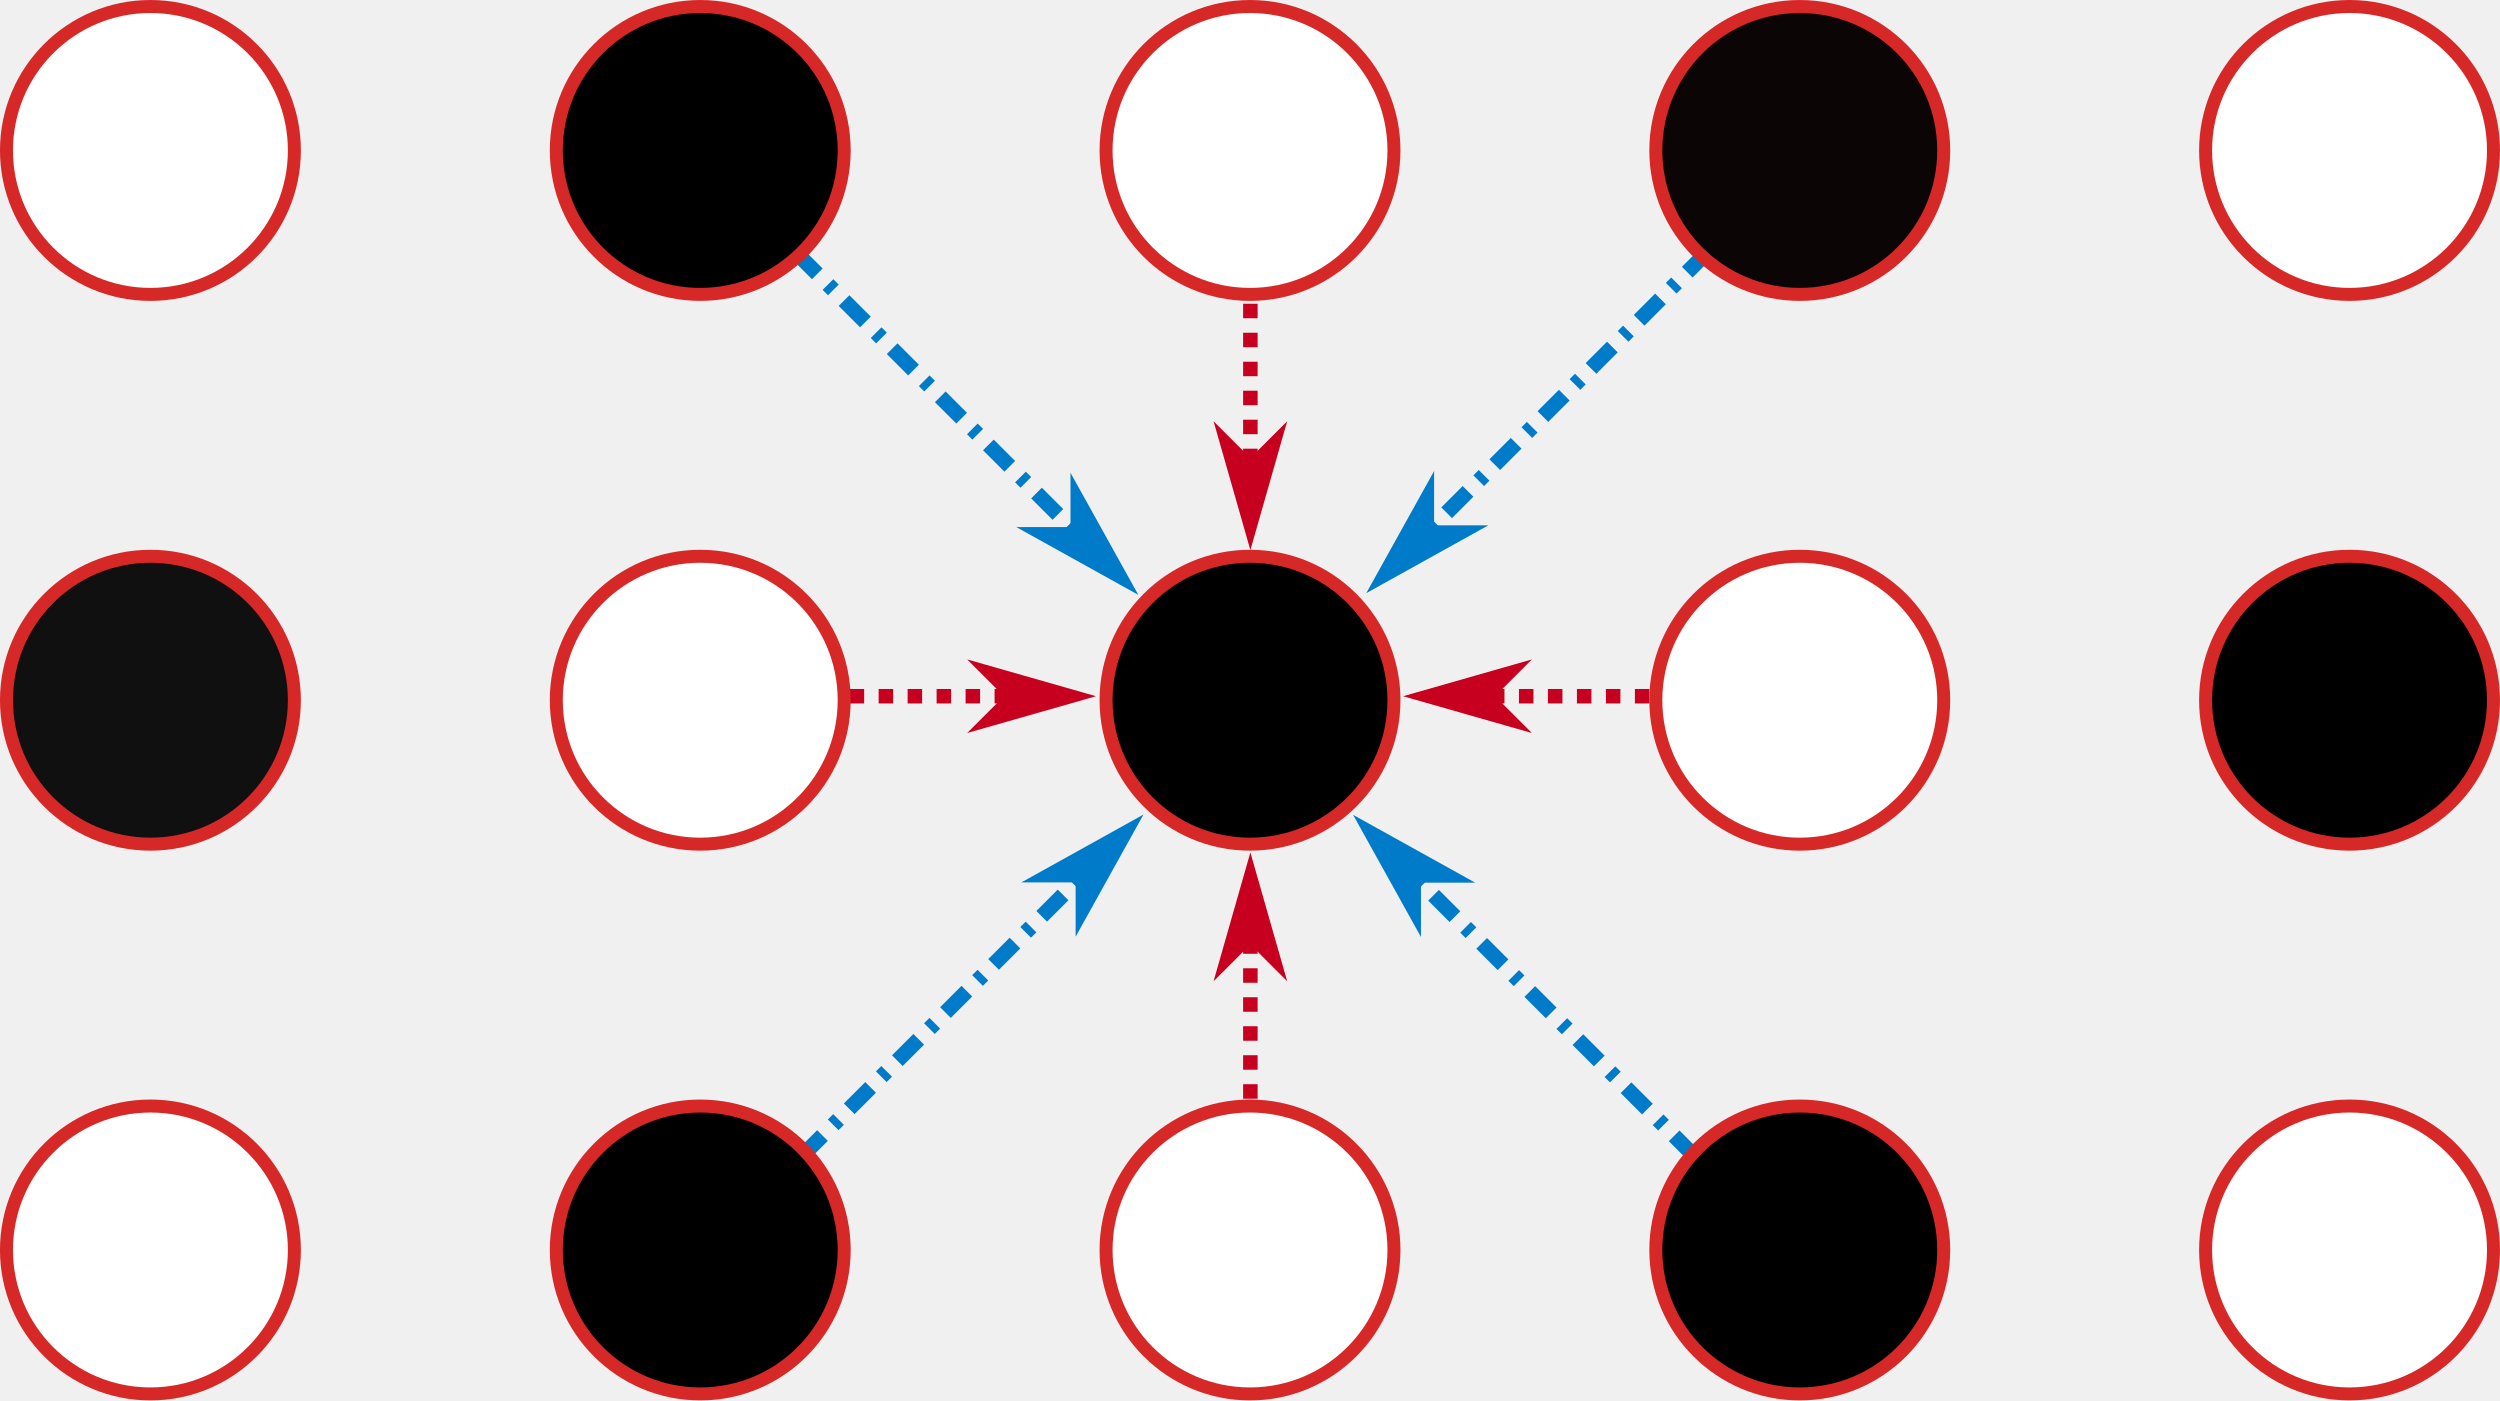
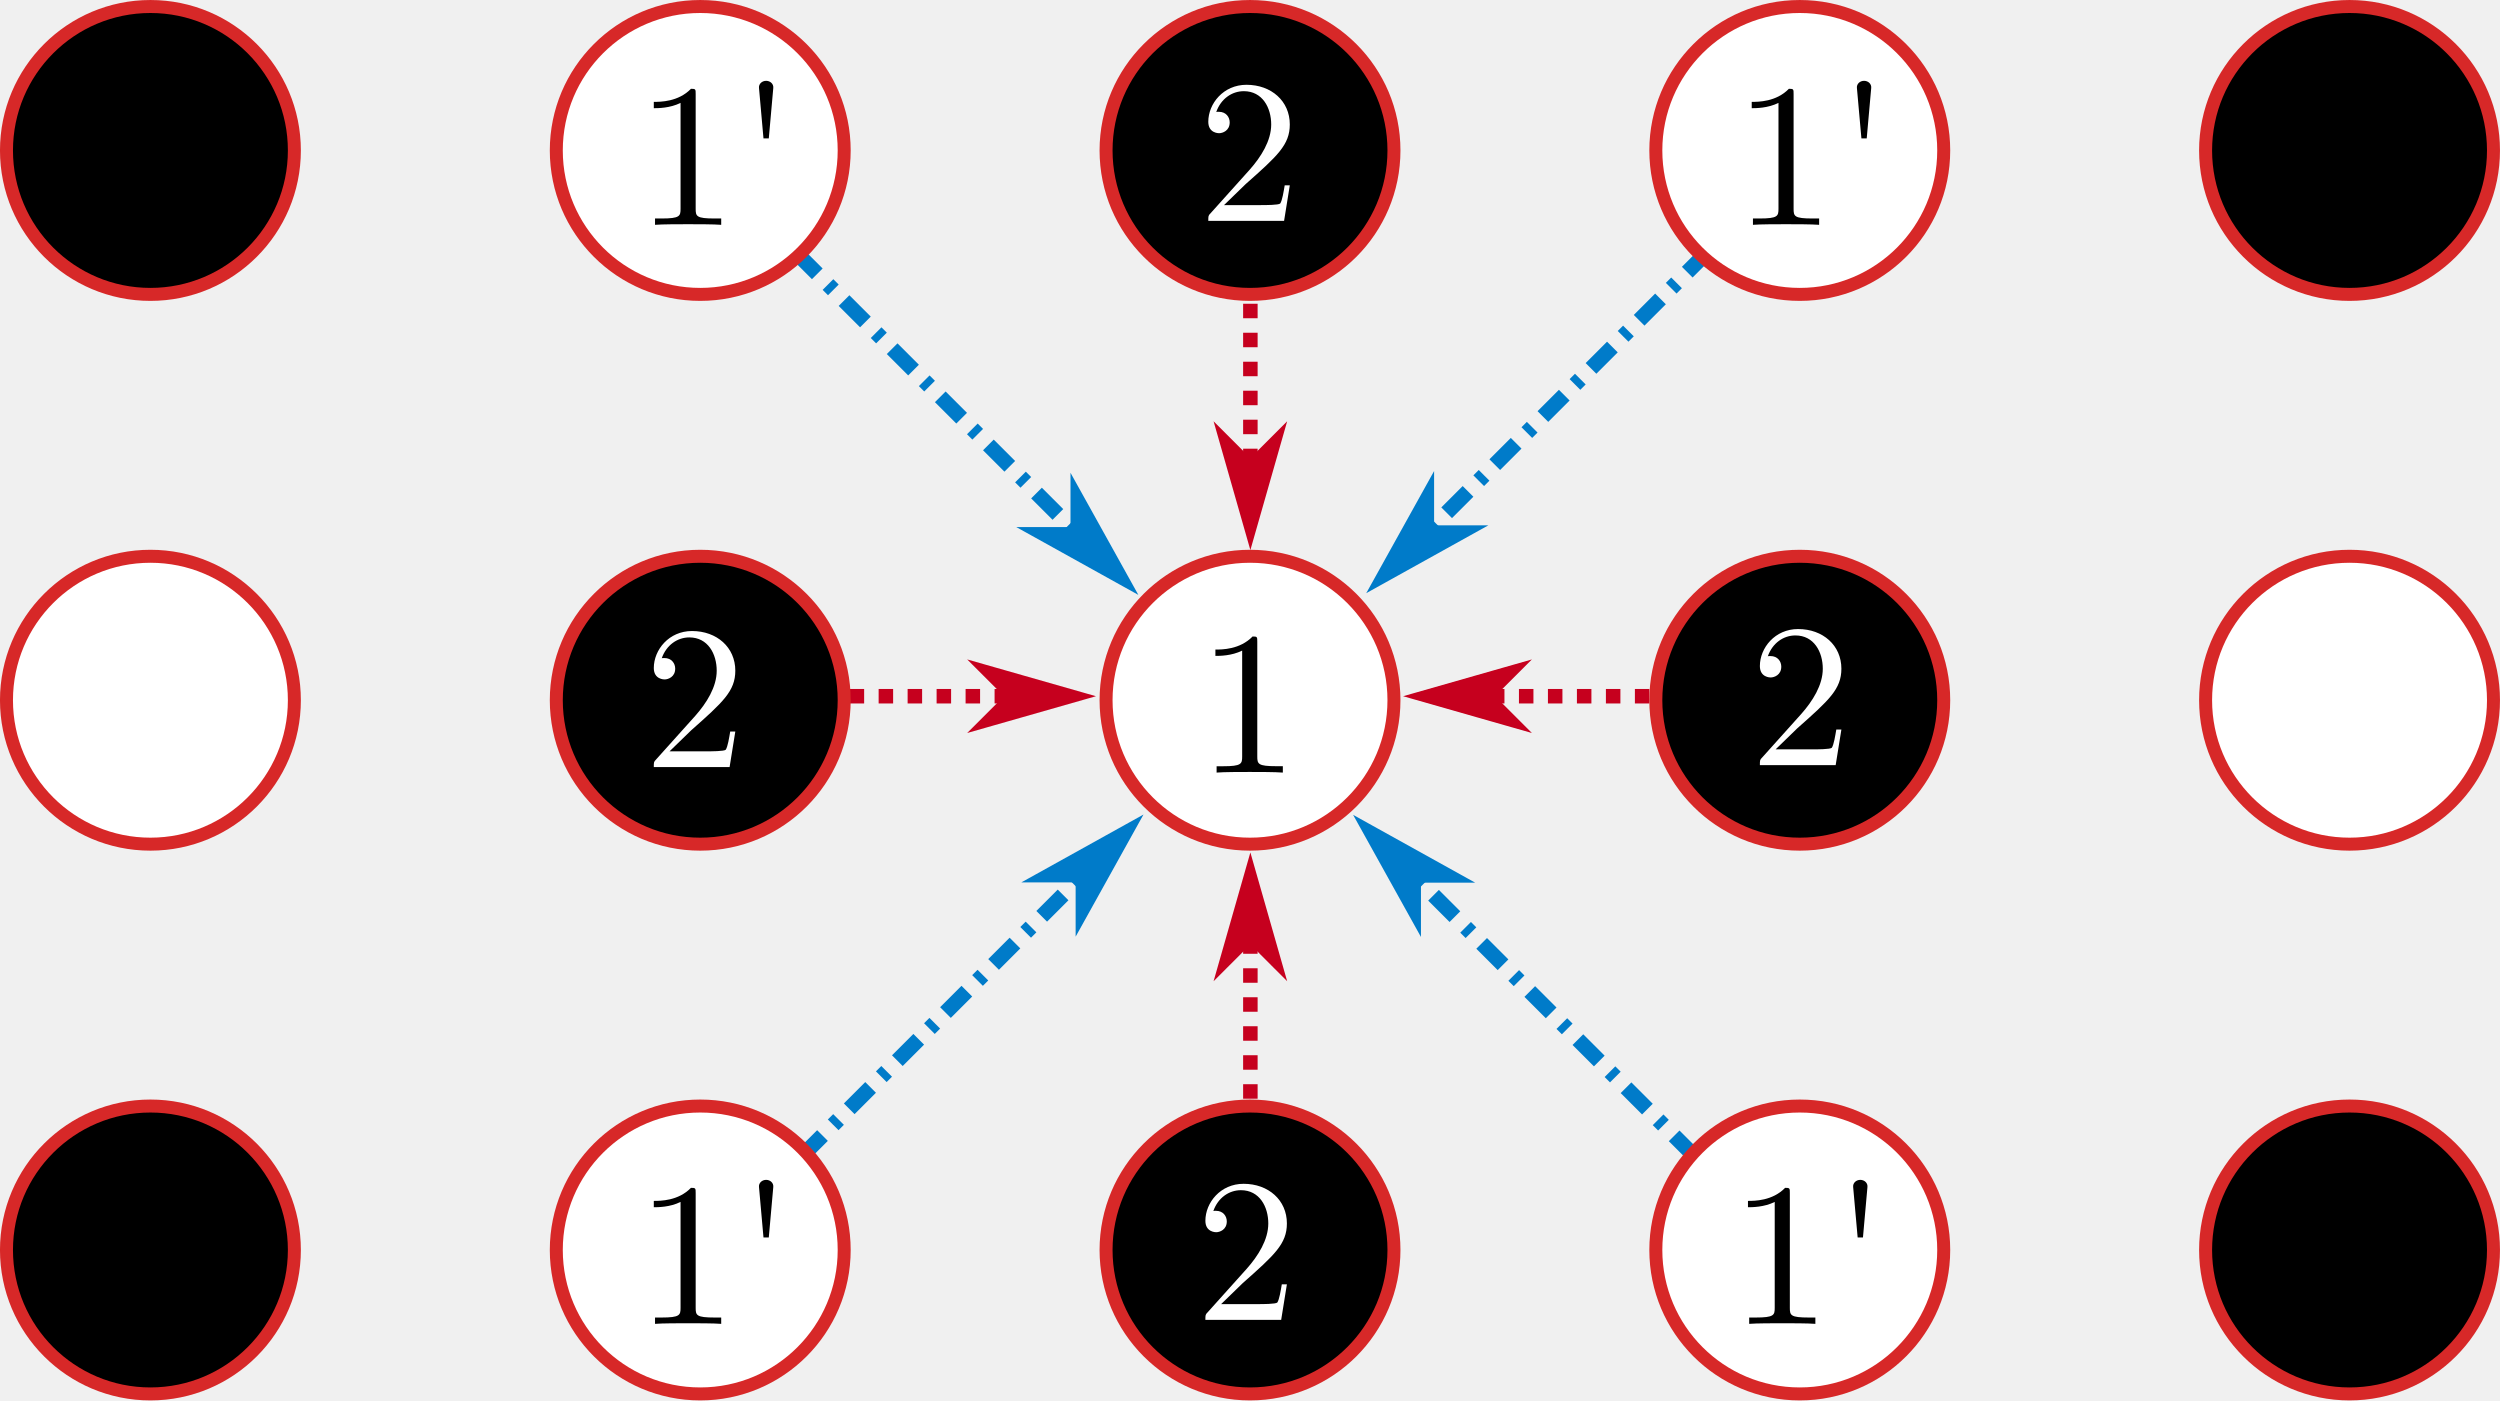
<svg xmlns="http://www.w3.org/2000/svg" id="svg8" version="1.1" viewBox="0 0 48.125 26.958" height="101.89" width="181.89">
  <defs id="defs2">
    <marker style="overflow:visible" id="marker7851" refX="0" refY="0" orient="auto">
      <path transform="matrix(-0.4,0,0,-0.4,-4,0)" style="fill:#c6001e;fill-opacity:1;fill-rule:evenodd;stroke:#c6001e;stroke-width:1pt;stroke-opacity:1" d="M 0,0 5,-5 -12.5,0 5,5 Z" id="path7849" />
    </marker>
    <marker style="overflow:visible" id="marker7703" refX="0" refY="0" orient="auto">
      <path transform="matrix(-0.4,0,0,-0.4,-4,0)" style="fill:#000000;fill-opacity:1;fill-rule:evenodd;stroke:#000000;stroke-width:1pt;stroke-opacity:1" d="M 0,0 5,-5 -12.5,0 5,5 Z" id="path7701" />
    </marker>
    <marker orient="auto" refY="0" refX="0" id="marker5437" style="overflow:visible">
      <path id="path5435" d="M 0,0 5,-5 -12.5,0 5,5 Z" style="fill:#007bc9;fill-opacity:1;fill-rule:evenodd;stroke:#007bc9;stroke-width:1pt;stroke-opacity:1" transform="matrix(-0.4,0,0,-0.4,-4,0)" />
    </marker>
    <marker orient="auto" refY="0" refX="0" id="Arrow1Send" style="overflow:visible">
      <path id="path4973" d="M 0,0 5,-5 -12.5,0 5,5 Z" style="fill:#000000;fill-opacity:1;fill-rule:evenodd;stroke:#000000;stroke-width:1pt;stroke-opacity:1" transform="matrix(-0.2,0,0,-0.2,-1.2,0)" />
    </marker>
    <marker orient="auto" refY="0" refX="0" id="marker5221" style="overflow:visible">
      <path id="path4967" d="M 0,0 5,-5 -12.5,0 5,5 Z" style="fill:#000000;fill-opacity:1;fill-rule:evenodd;stroke:#000000;stroke-width:1pt;stroke-opacity:1" transform="matrix(-0.4,0,0,-0.4,-4,0)" />
    </marker>
    <marker orient="auto" refY="0" refX="0" id="marker4566" style="overflow:visible">
      <path id="path4564" d="M 0,0 5,-5 -12.5,0 5,5 Z" style="fill:#ffa3a3;fill-opacity:1;fill-rule:evenodd;stroke:#ffa3a3;stroke-width:1pt;stroke-opacity:1" transform="matrix(-0.4,0,0,-0.4,-4,0)" />
    </marker>
    <marker style="overflow:visible" id="Arrow1Mend" refX="0" refY="0" orient="auto">
      <path transform="matrix(-0.4,0,0,-0.4,-4,0)" style="fill:#a6a6a6;fill-opacity:1;fill-rule:evenodd;stroke:#a6a6a6;stroke-width:1pt;stroke-opacity:1" d="M 0,0 5,-5 -12.5,0 5,5 Z" id="path1107" />
    </marker>
    <marker style="overflow:visible" id="Arrow1Mend-5" refX="0" refY="0" orient="auto">
      <path transform="matrix(-0.4,0,0,-0.4,-4,0)" style="fill:#a6a6a6;fill-opacity:1;fill-rule:evenodd;stroke:#a6a6a6;stroke-width:1pt;stroke-opacity:1" d="M 0,0 5,-5 -12.5,0 5,5 Z" id="path1107-2" />
    </marker>
    <marker style="overflow:visible" id="Arrow1Mend-4" refX="0" refY="0" orient="auto">
      <path transform="matrix(-0.4,0,0,-0.4,-4,0)" style="fill:#a6a6a6;fill-opacity:1;fill-rule:evenodd;stroke:#a6a6a6;stroke-width:1pt;stroke-opacity:1" d="M 0,0 5,-5 -12.5,0 5,5 Z" id="path1107-7" />
    </marker>
    <marker style="overflow:visible" id="Arrow1Mend-43" refX="0" refY="0" orient="auto">
      <path transform="matrix(-0.4,0,0,-0.4,-4,0)" style="fill:#a6a6a6;fill-opacity:1;fill-rule:evenodd;stroke:#a6a6a6;stroke-width:1pt;stroke-opacity:1" d="M 0,0 5,-5 -12.5,0 5,5 Z" id="path1107-0" />
    </marker>
    <marker style="overflow:visible" id="Arrow1Mend-8" refX="0" refY="0" orient="auto">
      <path transform="matrix(-0.4,0,0,-0.4,-4,0)" style="fill:#a6a6a6;fill-opacity:1;fill-rule:evenodd;stroke:#a6a6a6;stroke-width:1pt;stroke-opacity:1" d="M 0,0 5,-5 -12.5,0 5,5 Z" id="path1107-6" />
    </marker>
    <marker style="overflow:visible" id="Arrow1Mend-84" refX="0" refY="0" orient="auto">
      <path transform="matrix(-0.4,0,0,-0.4,-4,0)" style="fill:#a6a6a6;fill-opacity:1;fill-rule:evenodd;stroke:#a6a6a6;stroke-width:1pt;stroke-opacity:1" d="M 0,0 5,-5 -12.5,0 5,5 Z" id="path1107-3" />
    </marker>
    <marker style="overflow:visible" id="Arrow1Mend-49" refX="0" refY="0" orient="auto">
      <path transform="matrix(-0.4,0,0,-0.4,-4,0)" style="fill:#a6a6a6;fill-opacity:1;fill-rule:evenodd;stroke:#a6a6a6;stroke-width:1pt;stroke-opacity:1" d="M 0,0 5,-5 -12.5,0 5,5 Z" id="path1107-20" />
    </marker>
    <marker style="overflow:visible" id="Arrow1Mend-89" refX="0" refY="0" orient="auto">
      <path transform="matrix(-0.4,0,0,-0.4,-4,0)" style="fill:#a6a6a6;fill-opacity:1;fill-rule:evenodd;stroke:#a6a6a6;stroke-width:1pt;stroke-opacity:1" d="M 0,0 5,-5 -12.5,0 5,5 Z" id="path1107-26" />
    </marker>
    <marker orient="auto" refY="0" refX="0" id="marker4566-5" style="overflow:visible">
      <path id="path4564-0" d="M 0,0 5,-5 -12.5,0 5,5 Z" style="fill:#ffa3a3;fill-opacity:1;fill-rule:evenodd;stroke:#ffa3a3;stroke-width:1pt;stroke-opacity:1" transform="matrix(-0.4,0,0,-0.4,-4,0)" />
    </marker>
    <marker orient="auto" refY="0" refX="0" id="marker4566-8" style="overflow:visible">
      <path id="path4564-7" d="M 0,0 5,-5 -12.5,0 5,5 Z" style="fill:#ffa3a3;fill-opacity:1;fill-rule:evenodd;stroke:#ffa3a3;stroke-width:1pt;stroke-opacity:1" transform="matrix(-0.4,0,0,-0.4,-4,0)" />
    </marker>
    <marker orient="auto" refY="0" refX="0" id="marker4566-7" style="overflow:visible">
      <path id="path4564-2" d="M 0,0 5,-5 -12.5,0 5,5 Z" style="fill:#ffa3a3;fill-opacity:1;fill-rule:evenodd;stroke:#ffa3a3;stroke-width:1pt;stroke-opacity:1" transform="matrix(-0.4,0,0,-0.4,-4,0)" />
    </marker>
    <marker orient="auto" refY="0" refX="0" id="marker4566-2" style="overflow:visible">
      <path id="path4564-26" d="M 0,0 5,-5 -12.5,0 5,5 Z" style="fill:#ffa3a3;fill-opacity:1;fill-rule:evenodd;stroke:#ffa3a3;stroke-width:1pt;stroke-opacity:1" transform="matrix(-0.4,0,0,-0.4,-4,0)" />
    </marker>
    <marker orient="auto" refY="0" refX="0" id="marker4566-6" style="overflow:visible">
      <path id="path4564-1" d="M 0,0 5,-5 -12.5,0 5,5 Z" style="fill:#ffa3a3;fill-opacity:1;fill-rule:evenodd;stroke:#ffa3a3;stroke-width:1pt;stroke-opacity:1" transform="matrix(-0.4,0,0,-0.4,-4,0)" />
    </marker>
    <marker orient="auto" refY="0" refX="0" id="marker5437-7" style="overflow:visible">
      <path id="path5435-9" d="M 0,0 5,-5 -12.5,0 5,5 Z" style="fill:#007bc9;fill-opacity:1;fill-rule:evenodd;stroke:#007bc9;stroke-width:1pt;stroke-opacity:1" transform="matrix(-0.4,0,0,-0.4,-4,0)" />
    </marker>
    <marker orient="auto" refY="0" refX="0" id="marker5437-0" style="overflow:visible">
      <path id="path5435-2" d="M 0,0 5,-5 -12.5,0 5,5 Z" style="fill:#007bc9;fill-opacity:1;fill-rule:evenodd;stroke:#007bc9;stroke-width:1pt;stroke-opacity:1" transform="matrix(-0.4,0,0,-0.4,-4,0)" />
    </marker>
    <marker orient="auto" refY="0" refX="0" id="marker5437-75" style="overflow:visible">
      <path id="path5435-92" d="M 0,0 5,-5 -12.5,0 5,5 Z" style="fill:#007bc9;fill-opacity:1;fill-rule:evenodd;stroke:#007bc9;stroke-width:1pt;stroke-opacity:1" transform="matrix(-0.4,0,0,-0.4,-4,0)" />
    </marker>
    <marker style="overflow:visible" id="marker7851-3" refX="0" refY="0" orient="auto">
      <path transform="matrix(-0.4,0,0,-0.4,-4,0)" style="fill:#c6001e;fill-opacity:1;fill-rule:evenodd;stroke:#c6001e;stroke-width:1pt;stroke-opacity:1" d="M 0,0 5,-5 -12.5,0 5,5 Z" id="path7849-6" />
    </marker>
    <marker style="overflow:visible" id="marker7851-2" refX="0" refY="0" orient="auto">
      <path transform="matrix(-0.4,0,0,-0.4,-4,0)" style="fill:#c6001e;fill-opacity:1;fill-rule:evenodd;stroke:#c6001e;stroke-width:1pt;stroke-opacity:1" d="M 0,0 5,-5 -12.5,0 5,5 Z" id="path7849-9" />
    </marker>
    <marker orient="auto" refY="0" refX="0" id="marker5437-7-1" style="overflow:visible">
      <path id="path5435-9-9" d="M 0,0 5,-5 -12.5,0 5,5 Z" style="fill:#000000;fill-opacity:1;fill-rule:evenodd;stroke:#000000;stroke-width:1pt;stroke-opacity:1" transform="matrix(-0.4,0,0,-0.4,-4,0)" />
    </marker>
    <marker style="overflow:visible" id="marker7851-4" refX="0" refY="0" orient="auto">
      <path transform="matrix(-0.4,0,0,-0.4,-4,0)" style="fill:#000000;fill-opacity:1;fill-rule:evenodd;stroke:#000000;stroke-width:1pt;stroke-opacity:1" d="M 0,0 5,-5 -12.5,0 5,5 Z" id="path7849-7" />
    </marker>
    <marker orient="auto" refY="0" refX="0" id="marker5437-75-8" style="overflow:visible">
      <path id="path5435-92-4" d="M 0,0 5,-5 -12.5,0 5,5 Z" style="fill:#000000;fill-opacity:1;fill-rule:evenodd;stroke:#000000;stroke-width:1pt;stroke-opacity:1" transform="matrix(-0.4,0,0,-0.4,-4,0)" />
    </marker>
    <marker style="overflow:visible" id="marker7851-3-5" refX="0" refY="0" orient="auto">
      <path transform="matrix(-0.4,0,0,-0.4,-4,0)" style="fill:#000000;fill-opacity:1;fill-rule:evenodd;stroke:#000000;stroke-width:1pt;stroke-opacity:1" d="M 0,0 5,-5 -12.5,0 5,5 Z" id="path7849-6-0" />
    </marker>
    <marker style="overflow:visible" id="marker7851-2-1" refX="0" refY="0" orient="auto">
      <path transform="matrix(-0.4,0,0,-0.4,-4,0)" style="fill:#000000;fill-opacity:1;fill-rule:evenodd;stroke:#000000;stroke-width:1pt;stroke-opacity:1" d="M 0,0 5,-5 -12.5,0 5,5 Z" id="path7849-9-0" />
    </marker>
    <marker orient="auto" refY="0" refX="0" id="marker5437-0-6" style="overflow:visible">
      <path id="path5435-2-3" d="M 0,0 5,-5 -12.5,0 5,5 Z" style="fill:#000000;fill-opacity:1;fill-rule:evenodd;stroke:#000000;stroke-width:1pt;stroke-opacity:1" transform="matrix(-0.4,0,0,-0.4,-4,0)" />
    </marker>
    <marker style="overflow:visible" id="marker7851-7" refX="0" refY="0" orient="auto">
      <path transform="matrix(-0.4,0,0,-0.4,-4,0)" style="fill:#c6001e;fill-opacity:1;fill-rule:evenodd;stroke:#c6001e;stroke-width:1pt;stroke-opacity:1" d="M 0,0 5,-5 -12.5,0 5,5 Z" id="path7849-65" />
    </marker>
    <marker style="overflow:visible" id="marker7851-3-6" refX="0" refY="0" orient="auto">
      <path transform="matrix(-0.4,0,0,-0.4,-4,0)" style="fill:#c6001e;fill-opacity:1;fill-rule:evenodd;stroke:#c6001e;stroke-width:1pt;stroke-opacity:1" d="M 0,0 5,-5 -12.5,0 5,5 Z" id="path7849-6-9" />
    </marker>
    <marker style="overflow:visible" id="marker7851-2-3" refX="0" refY="0" orient="auto">
      <path transform="matrix(-0.4,0,0,-0.4,-4,0)" style="fill:#c6001e;fill-opacity:1;fill-rule:evenodd;stroke:#c6001e;stroke-width:1pt;stroke-opacity:1" d="M 0,0 5,-5 -12.5,0 5,5 Z" id="path7849-9-7" />
    </marker>
    <marker orient="auto" refY="0" refX="0" id="marker5437-0-5" style="overflow:visible">
      <path id="path5435-2-4" d="M 0,0 5,-5 -12.5,0 5,5 Z" style="fill:#007bc9;fill-opacity:1;fill-rule:evenodd;stroke:#007bc9;stroke-width:1pt;stroke-opacity:1" transform="matrix(-0.4,0,0,-0.4,-4,0)" />
    </marker>
    <marker orient="auto" refY="0" refX="0" id="marker5437-75-7" style="overflow:visible">
      <path id="path5435-92-8" d="M 0,0 5,-5 -12.5,0 5,5 Z" style="fill:#000000;fill-opacity:1;fill-rule:evenodd;stroke:#000000;stroke-width:1pt;stroke-opacity:1" transform="matrix(-0.4,0,0,-0.4,-4,0)" />
    </marker>
    <marker orient="auto" refY="0" refX="0" id="marker5437-7-8" style="overflow:visible">
      <path id="path5435-9-8" d="M 0,0 5,-5 -12.5,0 5,5 Z" style="fill:#007bc9;fill-opacity:1;fill-rule:evenodd;stroke:#007bc9;stroke-width:1pt;stroke-opacity:1" transform="matrix(-0.4,0,0,-0.4,-4,0)" />
    </marker>
    <marker orient="auto" refY="0" refX="0" id="marker5437-75-3" style="overflow:visible">
      <path id="path5435-92-1" d="M 0,0 5,-5 -12.5,0 5,5 Z" style="fill:#000000;fill-opacity:1;fill-rule:evenodd;stroke:#000000;stroke-width:1pt;stroke-opacity:1" transform="matrix(-0.4,0,0,-0.4,-4,0)" />
    </marker>
    <marker orient="auto" refY="0" refX="0" id="marker5437-7-2" style="overflow:visible">
      <path id="path5435-9-0" d="M 0,0 5,-5 -12.5,0 5,5 Z" style="fill:#000000;fill-opacity:1;fill-rule:evenodd;stroke:#000000;stroke-width:1pt;stroke-opacity:1" transform="matrix(-0.4,0,0,-0.4,-4,0)" />
    </marker>
    <marker orient="auto" refY="0" refX="0" id="marker5437-7-8-8" style="overflow:visible">
      <path id="path5435-9-8-9" d="M 0,0 5,-5 -12.5,0 5,5 Z" style="fill:#007bc9;fill-opacity:1;fill-rule:evenodd;stroke:#007bc9;stroke-width:1pt;stroke-opacity:1" transform="matrix(-0.4,0,0,-0.4,-4,0)" />
    </marker>
  </defs>
  <g id="g4954" transform="translate(-10.58333)">
-     <g id="g3212">
-       <path id="path7661-1-4" d="m 24.149,13.402 h 6.982" style="fill:#c6001e;fill-opacity:1;stroke:#c6001e;stroke-width:0.279;stroke-miterlimit:4.2;stroke-dasharray:0.279, 0.279;stroke-dashoffset:0;stroke-opacity:1;marker-end:url(#marker7851-3-6)" />
-       <path id="path7661-1" d="M 45.124,13.402 H 38.143" style="fill:#c6001e;fill-opacity:1;stroke:#c6001e;stroke-width:0.279;stroke-miterlimit:4.2;stroke-dasharray:0.279, 0.279;stroke-dashoffset:0;stroke-opacity:1;marker-end:url(#marker7851-3)" />
-       <path id="path7661-3" d="M 34.653,23.94 V 16.959" style="fill:#c6001e;fill-opacity:1;stroke:#c6001e;stroke-width:0.279;stroke-miterlimit:4.2;stroke-dasharray:0.279, 0.279;stroke-dashoffset:0;stroke-opacity:1;marker-end:url(#marker7851-2)" />
-       <path id="path7661" d="M 34.653,3.057 V 10.039" style="fill:#c6001e;fill-opacity:1;stroke:#c6001e;stroke-width:0.279;stroke-miterlimit:4.2;stroke-dasharray:0.279, 0.279;stroke-dashoffset:0;stroke-opacity:1;marker-end:url(#marker7851)" />
-       <path id="path4956" d="M 45.075,24.129 37.036,16.091" style="fill:#007bc9;fill-opacity:1;stroke:#007bc9;stroke-width:0.291;stroke-miterlimit:4.2;stroke-dasharray:0.582, 0.291, 0.146, 0.291;stroke-dashoffset:0;stroke-opacity:1;marker-end:url(#marker5437)" />
-       <path id="path4956-2" d="M 24.052,3.007 32.091,11.046" style="fill:#007bc9;fill-opacity:1;stroke:#007bc9;stroke-width:0.291;stroke-miterlimit:4.2;stroke-dasharray:0.582, 0.291, 0.146, 0.291;stroke-dashoffset:0;stroke-opacity:1;marker-end:url(#marker5437-7)" />
-       <path id="path4956-3" d="m 24.152,24.123 8.038,-8.038" style="fill:#007bc9;fill-opacity:1;stroke:#007bc9;stroke-width:0.291;stroke-miterlimit:4.2;stroke-dasharray:0.582, 0.291, 0.146, 0.291;stroke-dashoffset:0;stroke-opacity:1;marker-end:url(#marker5437-0)" />
-       <path id="path4956-28" d="m 45.327,2.975 -8.038,8.038" style="fill:#007bc9;fill-opacity:1;stroke:#007bc9;stroke-width:0.291;stroke-miterlimit:4.2;stroke-dasharray:0.582, 0.291, 0.146, 0.291;stroke-dashoffset:0;stroke-opacity:1;marker-end:url(#marker5437-75)" />
-       <circle style="opacity:1;vector-effect:none;fill:#ffffff;fill-opacity:1;fill-rule:evenodd;stroke:#d72828;stroke-width:0.5;stroke-linecap:round;stroke-linejoin:round;stroke-miterlimit:4;stroke-dasharray:none;stroke-dashoffset:0;stroke-opacity:1;paint-order:stroke markers fill" id="path820-93" cx="24.063" cy="13.479" r="2.646" />
-       <circle style="opacity:1;vector-effect:none;fill:#000000;fill-opacity:1;fill-rule:evenodd;stroke:#d72828;stroke-width:0.5;stroke-linecap:round;stroke-linejoin:round;stroke-miterlimit:4;stroke-dasharray:none;stroke-dashoffset:0;stroke-opacity:1;paint-order:stroke markers fill" id="path820-70" cx="34.646" cy="13.479" r="2.646" />
-       <circle style="opacity:1;vector-effect:none;fill:#000000;fill-opacity:1;fill-rule:evenodd;stroke:#d72828;stroke-width:0.5;stroke-linecap:round;stroke-linejoin:round;stroke-miterlimit:4;stroke-dasharray:none;stroke-dashoffset:0;stroke-opacity:1;paint-order:stroke markers fill" id="path820-1" cx="55.812" cy="13.479" r="2.646" />
-       <circle style="opacity:1;vector-effect:none;fill:#ffffff;fill-opacity:1;fill-rule:evenodd;stroke:#d72828;stroke-width:0.5;stroke-linecap:round;stroke-linejoin:round;stroke-miterlimit:4;stroke-dasharray:none;stroke-dashoffset:0;stroke-opacity:1;paint-order:stroke markers fill" id="path820-2" cx="45.229" cy="13.479" r="2.646" />
-       <circle style="opacity:1;vector-effect:none;fill:#101010;fill-opacity:1;fill-rule:evenodd;stroke:#d72828;stroke-width:0.5;stroke-linecap:round;stroke-linejoin:round;stroke-miterlimit:4;stroke-dasharray:none;stroke-dashoffset:0;stroke-opacity:1;paint-order:stroke markers fill" id="path820-60" cx="13.479" cy="13.479" r="2.646" />
-       <circle style="opacity:1;vector-effect:none;fill:#000000;fill-opacity:1;fill-rule:evenodd;stroke:#d72828;stroke-width:0.5;stroke-linecap:round;stroke-linejoin:round;stroke-miterlimit:4;stroke-dasharray:none;stroke-dashoffset:0;stroke-opacity:1;paint-order:stroke markers fill" id="path820-7" cx="24.063" cy="2.896" r="2.646" />
-       <circle style="opacity:1;vector-effect:none;fill:#ffffff;fill-opacity:1;fill-rule:evenodd;stroke:#d72828;stroke-width:0.5;stroke-linecap:round;stroke-linejoin:round;stroke-miterlimit:4;stroke-dasharray:none;stroke-dashoffset:0;stroke-opacity:1;paint-order:stroke markers fill" id="path820-5" cx="34.646" cy="2.896" r="2.646" />
-       <circle style="opacity:1;vector-effect:none;fill:#0b0505;fill-opacity:1;fill-rule:evenodd;stroke:#d72828;stroke-width:0.5;stroke-linecap:round;stroke-linejoin:round;stroke-miterlimit:4;stroke-dasharray:none;stroke-dashoffset:0;stroke-opacity:1;paint-order:stroke markers fill" id="path820-35" cx="45.229" cy="2.896" r="2.646" />
-       <circle style="opacity:1;vector-effect:none;fill:#ffffff;fill-opacity:1;fill-rule:evenodd;stroke:#d72828;stroke-width:0.5;stroke-linecap:round;stroke-linejoin:round;stroke-miterlimit:4;stroke-dasharray:none;stroke-dashoffset:0;stroke-opacity:1;paint-order:stroke markers fill" id="path820-9" cx="55.812" cy="2.896" r="2.646" />
-       <circle style="opacity:1;vector-effect:none;fill:#ffffff;fill-opacity:1;fill-rule:evenodd;stroke:#d72828;stroke-width:0.5;stroke-linecap:round;stroke-linejoin:round;stroke-miterlimit:4;stroke-dasharray:none;stroke-dashoffset:0;stroke-opacity:1;paint-order:stroke markers fill" id="path820-626" cx="13.479" cy="2.896" r="2.646" />
-       <circle style="opacity:1;vector-effect:none;fill:#000000;fill-opacity:1;fill-rule:evenodd;stroke:#d72828;stroke-width:0.5;stroke-linecap:round;stroke-linejoin:round;stroke-miterlimit:4;stroke-dasharray:none;stroke-dashoffset:0;stroke-opacity:1;paint-order:stroke markers fill" id="path820-75" cx="24.063" cy="24.062" r="2.646" />
-       <circle style="opacity:1;vector-effect:none;fill:#ffffff;fill-opacity:1;fill-rule:evenodd;stroke:#d72828;stroke-width:0.5;stroke-linecap:round;stroke-linejoin:round;stroke-miterlimit:4;stroke-dasharray:none;stroke-dashoffset:0;stroke-opacity:1;paint-order:stroke markers fill" id="path820-92" cx="34.646" cy="24.062" r="2.646" />
-       <circle style="opacity:1;vector-effect:none;fill:#ffffff;fill-opacity:1;fill-rule:evenodd;stroke:#d72828;stroke-width:0.5;stroke-linecap:round;stroke-linejoin:round;stroke-miterlimit:4;stroke-dasharray:none;stroke-dashoffset:0;stroke-opacity:1;paint-order:stroke markers fill" id="path820-36" cx="13.479" cy="24.062" r="2.646" />
-       <circle style="opacity:1;vector-effect:none;fill:#000000;fill-opacity:1;fill-rule:evenodd;stroke:#d72828;stroke-width:0.5;stroke-linecap:round;stroke-linejoin:round;stroke-miterlimit:4;stroke-dasharray:none;stroke-dashoffset:0;stroke-opacity:1;paint-order:stroke markers fill" id="path820-78" cx="45.229" cy="24.062" r="2.646" />
-       <circle style="opacity:1;vector-effect:none;fill:#ffffff;fill-opacity:1;fill-rule:evenodd;stroke:#d72828;stroke-width:0.5;stroke-linecap:round;stroke-linejoin:round;stroke-miterlimit:4;stroke-dasharray:none;stroke-dashoffset:0;stroke-opacity:1;paint-order:stroke markers fill" id="path820-50" cx="55.812" cy="24.062" r="2.646" />
+     <path style="fill:#c6001e;fill-opacity:1;stroke:#c6001e;stroke-width:0.279;stroke-miterlimit:4.2;stroke-dasharray:0.279, 0.279;stroke-dashoffset:0;stroke-opacity:1;marker-end:url(#marker7851-3-6)" d="m 24.149,13.402 h 6.982" id="path7661-1-4" />
+     <path style="fill:#c6001e;fill-opacity:1;stroke:#c6001e;stroke-width:0.279;stroke-miterlimit:4.2;stroke-dasharray:0.279, 0.279;stroke-dashoffset:0;stroke-opacity:1;marker-end:url(#marker7851-3)" d="M 45.124,13.402 H 38.143" id="path7661-1" />
+     <path style="fill:#c6001e;fill-opacity:1;stroke:#c6001e;stroke-width:0.279;stroke-miterlimit:4.2;stroke-dasharray:0.279, 0.279;stroke-dashoffset:0;stroke-opacity:1;marker-end:url(#marker7851-2)" d="M 34.653,23.94 V 16.959" id="path7661-3" />
+     <path style="fill:#c6001e;fill-opacity:1;stroke:#c6001e;stroke-width:0.279;stroke-miterlimit:4.2;stroke-dasharray:0.279, 0.279;stroke-dashoffset:0;stroke-opacity:1;marker-end:url(#marker7851)" d="M 34.653,3.057 V 10.039" id="path7661" />
+     <path style="fill:#007bc9;fill-opacity:1;stroke:#007bc9;stroke-width:0.291;stroke-miterlimit:4.2;stroke-dasharray:0.582, 0.291, 0.146, 0.291;stroke-dashoffset:0;stroke-opacity:1;marker-end:url(#marker5437)" d="M 45.075,24.129 37.036,16.091" id="path4956" />
+     <path style="fill:#007bc9;fill-opacity:1;stroke:#007bc9;stroke-width:0.291;stroke-miterlimit:4.2;stroke-dasharray:0.582, 0.291, 0.146, 0.291;stroke-dashoffset:0;stroke-opacity:1;marker-end:url(#marker5437-7)" d="M 24.052,3.007 32.091,11.046" id="path4956-2" />
+     <path style="fill:#007bc9;fill-opacity:1;stroke:#007bc9;stroke-width:0.291;stroke-miterlimit:4.2;stroke-dasharray:0.582, 0.291, 0.146, 0.291;stroke-dashoffset:0;stroke-opacity:1;marker-end:url(#marker5437-0)" d="m 24.152,24.123 8.038,-8.038" id="path4956-3" />
+     <path style="fill:#007bc9;fill-opacity:1;stroke:#007bc9;stroke-width:0.291;stroke-miterlimit:4.2;stroke-dasharray:0.582, 0.291, 0.146, 0.291;stroke-dashoffset:0;stroke-opacity:1;marker-end:url(#marker5437-75)" d="m 45.327,2.975 -8.038,8.038" id="path4956-28" />
+     <circle r="2.646" cy="13.479" cx="24.063" id="path820-93" style="opacity:1;vector-effect:none;fill:#000000;fill-opacity:1;fill-rule:evenodd;stroke:#d72828;stroke-width:0.5;stroke-linecap:round;stroke-linejoin:round;stroke-miterlimit:4;stroke-dasharray:none;stroke-dashoffset:0;stroke-opacity:1;paint-order:stroke markers fill" />
+     <circle r="2.646" cy="13.479" cx="34.646" id="path820-70" style="opacity:1;vector-effect:none;fill:#ffffff;fill-opacity:1;fill-rule:evenodd;stroke:#d72828;stroke-width:0.5;stroke-linecap:round;stroke-linejoin:round;stroke-miterlimit:4;stroke-dasharray:none;stroke-dashoffset:0;stroke-opacity:1;paint-order:stroke markers fill" />
+     <circle r="2.646" cy="13.479" cx="55.812" id="path820-1" style="opacity:1;vector-effect:none;fill:#ffffff;fill-opacity:1;fill-rule:evenodd;stroke:#d72828;stroke-width:0.5;stroke-linecap:round;stroke-linejoin:round;stroke-miterlimit:4;stroke-dasharray:none;stroke-dashoffset:0;stroke-opacity:1;paint-order:stroke markers fill" />
+     <circle r="2.646" cy="13.479" cx="45.229" id="path820-2" style="opacity:1;vector-effect:none;fill:#000000;fill-opacity:1;fill-rule:evenodd;stroke:#d72828;stroke-width:0.5;stroke-linecap:round;stroke-linejoin:round;stroke-miterlimit:4;stroke-dasharray:none;stroke-dashoffset:0;stroke-opacity:1;paint-order:stroke markers fill" />
+     <circle r="2.646" cy="13.479" cx="13.479" id="path820-60" style="opacity:1;vector-effect:none;fill:#ffffff;fill-opacity:1;fill-rule:evenodd;stroke:#d72828;stroke-width:0.5;stroke-linecap:round;stroke-linejoin:round;stroke-miterlimit:4;stroke-dasharray:none;stroke-dashoffset:0;stroke-opacity:1;paint-order:stroke markers fill" />
+     <circle r="2.646" cy="2.896" cx="24.063" id="path820-7" style="opacity:1;vector-effect:none;fill:#ffffff;fill-opacity:1;fill-rule:evenodd;stroke:#d72828;stroke-width:0.5;stroke-linecap:round;stroke-linejoin:round;stroke-miterlimit:4;stroke-dasharray:none;stroke-dashoffset:0;stroke-opacity:1;paint-order:stroke markers fill" />
+     <circle r="2.646" cy="2.896" cx="34.646" id="path820-5" style="opacity:1;vector-effect:none;fill:#000000;fill-opacity:1;fill-rule:evenodd;stroke:#d72828;stroke-width:0.5;stroke-linecap:round;stroke-linejoin:round;stroke-miterlimit:4;stroke-dasharray:none;stroke-dashoffset:0;stroke-opacity:1;paint-order:stroke markers fill" />
+     <circle r="2.646" cy="2.896" cx="45.229" id="path820-35" style="opacity:1;vector-effect:none;fill:#ffffff;fill-opacity:1;fill-rule:evenodd;stroke:#d72828;stroke-width:0.5;stroke-linecap:round;stroke-linejoin:round;stroke-miterlimit:4;stroke-dasharray:none;stroke-dashoffset:0;stroke-opacity:1;paint-order:stroke markers fill" />
+     <circle r="2.646" cy="2.896" cx="55.812" id="path820-9" style="opacity:1;vector-effect:none;fill:#000000;fill-opacity:1;fill-rule:evenodd;stroke:#d72828;stroke-width:0.5;stroke-linecap:round;stroke-linejoin:round;stroke-miterlimit:4;stroke-dasharray:none;stroke-dashoffset:0;stroke-opacity:1;paint-order:stroke markers fill" />
+     <circle r="2.646" cy="2.896" cx="13.479" id="path820-626" style="opacity:1;vector-effect:none;fill:#000000;fill-opacity:1;fill-rule:evenodd;stroke:#d72828;stroke-width:0.5;stroke-linecap:round;stroke-linejoin:round;stroke-miterlimit:4;stroke-dasharray:none;stroke-dashoffset:0;stroke-opacity:1;paint-order:stroke markers fill" />
+     <circle r="2.646" cy="24.062" cx="24.063" id="path820-75" style="opacity:1;vector-effect:none;fill:#ffffff;fill-opacity:1;fill-rule:evenodd;stroke:#d72828;stroke-width:0.5;stroke-linecap:round;stroke-linejoin:round;stroke-miterlimit:4;stroke-dasharray:none;stroke-dashoffset:0;stroke-opacity:1;paint-order:stroke markers fill" />
+     <circle r="2.646" cy="24.062" cx="34.646" id="path820-92" style="opacity:1;vector-effect:none;fill:#000000;fill-opacity:1;fill-rule:evenodd;stroke:#d72828;stroke-width:0.5;stroke-linecap:round;stroke-linejoin:round;stroke-miterlimit:4;stroke-dasharray:none;stroke-dashoffset:0;stroke-opacity:1;paint-order:stroke markers fill" />
+     <circle r="2.646" cy="24.062" cx="13.479" id="path820-36" style="opacity:1;vector-effect:none;fill:#000000;fill-opacity:1;fill-rule:evenodd;stroke:#d72828;stroke-width:0.5;stroke-linecap:round;stroke-linejoin:round;stroke-miterlimit:4;stroke-dasharray:none;stroke-dashoffset:0;stroke-opacity:1;paint-order:stroke markers fill" />
+     <circle r="2.646" cy="24.062" cx="45.229" id="path820-78" style="opacity:1;vector-effect:none;fill:#ffffff;fill-opacity:1;fill-rule:evenodd;stroke:#d72828;stroke-width:0.5;stroke-linecap:round;stroke-linejoin:round;stroke-miterlimit:4;stroke-dasharray:none;stroke-dashoffset:0;stroke-opacity:1;paint-order:stroke markers fill" />
+     <circle r="2.646" cy="24.062" cx="55.812" id="path820-50" style="opacity:1;vector-effect:none;fill:#000000;fill-opacity:1;fill-rule:evenodd;stroke:#d72828;stroke-width:0.5;stroke-linecap:round;stroke-linejoin:round;stroke-miterlimit:4;stroke-dasharray:none;stroke-dashoffset:0;stroke-opacity:1;paint-order:stroke markers fill" />
+     <path id="path1441" style="font-style:normal;font-variant:normal;font-weight:normal;font-stretch:normal;font-size:25.4px;line-height:1.25;font-family:'Latin Modern Roman';-inkscape-font-specification:'Latin Modern Roman, ';fill:#000000;fill-opacity:1;stroke:none;stroke-width:0.082;stroke-linecap:butt;stroke-linejoin:miter;stroke-miterlimit:44;stroke-dasharray:none;stroke-dashoffset:0;stroke-opacity:1;paint-order:fill markers stroke" d="m 35.278,14.871 v -0.122 h -0.126 c -0.354,0 -0.366,-0.043 -0.366,-0.189 v -2.206 c 0,-0.094 0,-0.102 -0.09,-0.102 -0.244,0.252 -0.59,0.252 -0.716,0.252 v 0.122 c 0.079,0 0.311,0 0.515,-0.102 v 2.037 c 0,0.142 -0.012,0.189 -0.366,0.189 h -0.126 v 0.122 c 0.138,-0.012 0.48,-0.012 0.637,-0.012 0.157,0 0.499,0 0.637,0.012 z" />
+     <g id="g1456" style="fill:#000000;fill-opacity:1;stroke:none;stroke-opacity:1" transform="matrix(0.1547962,0,0,0.1547962,18.80342,5.000231)">
+       <path d="m 36.584,-4.345 v -0.787 h -0.813 c -2.286,0 -2.362,-0.279 -2.362,-1.219 V -20.601 c 0,-0.61 0,-0.66 -0.584,-0.66 -1.575,1.626 -3.81,1.626 -4.623,1.626 v 0.787 c 0.508,0 2.007,0 3.327,-0.66 v 13.157 c 0,0.914 -0.076,1.219 -2.362,1.219 h -0.813 v 0.787 c 0.889,-0.076 3.099,-0.076 4.115,-0.076 1.016,0 3.226,0 4.115,0.076 z" style="font-style:normal;font-variant:normal;font-weight:normal;font-stretch:normal;font-size:25.4px;line-height:1.25;font-family:'Latin Modern Roman';-inkscape-font-specification:'Latin Modern Roman, ';fill:#000000;fill-opacity:1;stroke:none;stroke-width:0.529;stroke-linecap:butt;stroke-linejoin:miter;stroke-miterlimit:44;stroke-dasharray:none;stroke-dashoffset:0;stroke-opacity:1;paint-order:fill markers stroke" id="path1443" />
+       <path d="m 43.061,-21.363 c 0.051,-0.508 -0.381,-0.889 -0.889,-0.889 -0.508,0 -0.94,0.381 -0.889,0.889 l 0.559,6.274 h 0.66 z" style="font-style:normal;font-variant:normal;font-weight:normal;font-stretch:normal;font-size:25.4px;line-height:1.25;font-family:'Latin Modern Roman';-inkscape-font-specification:'Latin Modern Roman, ';fill:#000000;fill-opacity:1;stroke:none;stroke-width:0.529;stroke-linecap:butt;stroke-linejoin:miter;stroke-miterlimit:44;stroke-dasharray:none;stroke-dashoffset:0;stroke-opacity:1;paint-order:fill markers stroke" id="path1445" />
    </g>
+     <path id="path1447" style="font-style:normal;font-variant:normal;font-weight:normal;font-stretch:normal;font-size:25.4px;line-height:1.25;font-family:'Latin Modern Roman';-inkscape-font-specification:'Latin Modern Roman, ';fill:#ffffff;fill-opacity:1;stroke:none;stroke-width:0.082;stroke-linecap:butt;stroke-linejoin:miter;stroke-miterlimit:44;stroke-dasharray:none;stroke-dashoffset:0;stroke-opacity:1;paint-order:fill markers stroke" d="m 24.738,14.082 h -0.098 c -0.02,0.118 -0.047,0.291 -0.086,0.35 -0.028,0.031 -0.287,0.031 -0.374,0.031 h -0.708 l 0.417,-0.405 c 0.613,-0.543 0.849,-0.755 0.849,-1.148 0,-0.448 -0.354,-0.763 -0.834,-0.763 -0.444,0 -0.735,0.362 -0.735,0.712 0,0.22 0.197,0.22 0.208,0.22 0.067,0 0.204,-0.047 0.204,-0.208 0,-0.102 -0.071,-0.204 -0.208,-0.204 -0.031,0 -0.039,0 -0.051,0.004 0.09,-0.256 0.303,-0.401 0.531,-0.401 0.358,0 0.527,0.318 0.527,0.641 0,0.315 -0.197,0.625 -0.413,0.869 l -0.755,0.841 c -0.043,0.043 -0.043,0.051 -0.043,0.145 h 1.459 z" />
+     <g id="g1456-3" style="fill:#000000;fill-opacity:1;stroke:none;stroke-opacity:1" transform="matrix(0.1547962,0,0,0.1547962,39.9385,5.000231)">
+       <path d="m 36.584,-4.345 v -0.787 h -0.813 c -2.286,0 -2.362,-0.279 -2.362,-1.219 V -20.601 c 0,-0.61 0,-0.66 -0.584,-0.66 -1.575,1.626 -3.81,1.626 -4.623,1.626 v 0.787 c 0.508,0 2.007,0 3.327,-0.66 v 13.157 c 0,0.914 -0.076,1.219 -2.362,1.219 h -0.813 v 0.787 c 0.889,-0.076 3.099,-0.076 4.115,-0.076 1.016,0 3.226,0 4.115,0.076 z" style="font-style:normal;font-variant:normal;font-weight:normal;font-stretch:normal;font-size:25.4px;line-height:1.25;font-family:'Latin Modern Roman';-inkscape-font-specification:'Latin Modern Roman, ';fill:#000000;fill-opacity:1;stroke:none;stroke-width:0.529;stroke-linecap:butt;stroke-linejoin:miter;stroke-miterlimit:44;stroke-dasharray:none;stroke-dashoffset:0;stroke-opacity:1;paint-order:fill markers stroke" id="path1443-6" />
+       <path d="m 43.061,-21.363 c 0.051,-0.508 -0.381,-0.889 -0.889,-0.889 -0.508,0 -0.94,0.381 -0.889,0.889 l 0.559,6.274 h 0.66 z" style="font-style:normal;font-variant:normal;font-weight:normal;font-stretch:normal;font-size:25.4px;line-height:1.25;font-family:'Latin Modern Roman';-inkscape-font-specification:'Latin Modern Roman, ';fill:#000000;fill-opacity:1;stroke:none;stroke-width:0.529;stroke-linecap:butt;stroke-linejoin:miter;stroke-miterlimit:44;stroke-dasharray:none;stroke-dashoffset:0;stroke-opacity:1;paint-order:fill markers stroke" id="path1445-7" />
+     </g>
+     <g id="g1456-5" style="fill:#000000;fill-opacity:1;stroke:none;stroke-opacity:1" transform="matrix(0.1547962,0,0,0.1547962,39.86609,26.15666)">
+       <path d="m 36.584,-4.345 v -0.787 h -0.813 c -2.286,0 -2.362,-0.279 -2.362,-1.219 V -20.601 c 0,-0.61 0,-0.66 -0.584,-0.66 -1.575,1.626 -3.81,1.626 -4.623,1.626 v 0.787 c 0.508,0 2.007,0 3.327,-0.66 v 13.157 c 0,0.914 -0.076,1.219 -2.362,1.219 h -0.813 v 0.787 c 0.889,-0.076 3.099,-0.076 4.115,-0.076 1.016,0 3.226,0 4.115,0.076 z" style="font-style:normal;font-variant:normal;font-weight:normal;font-stretch:normal;font-size:25.4px;line-height:1.25;font-family:'Latin Modern Roman';-inkscape-font-specification:'Latin Modern Roman, ';fill:#000000;fill-opacity:1;stroke:none;stroke-width:0.529;stroke-linecap:butt;stroke-linejoin:miter;stroke-miterlimit:44;stroke-dasharray:none;stroke-dashoffset:0;stroke-opacity:1;paint-order:fill markers stroke" id="path1443-3" />
+       <path d="m 43.061,-21.363 c 0.051,-0.508 -0.381,-0.889 -0.889,-0.889 -0.508,0 -0.94,0.381 -0.889,0.889 l 0.559,6.274 h 0.66 z" style="font-style:normal;font-variant:normal;font-weight:normal;font-stretch:normal;font-size:25.4px;line-height:1.25;font-family:'Latin Modern Roman';-inkscape-font-specification:'Latin Modern Roman, ';fill:#000000;fill-opacity:1;stroke:none;stroke-width:0.529;stroke-linecap:butt;stroke-linejoin:miter;stroke-miterlimit:44;stroke-dasharray:none;stroke-dashoffset:0;stroke-opacity:1;paint-order:fill markers stroke" id="path1445-5" />
+     </g>
+     <g id="g1456-6" style="fill:#000000;fill-opacity:1;stroke:none;stroke-opacity:1" transform="matrix(0.1547962,0,0,0.1547962,18.80342,26.27583)">
+       <g id="g1505" transform="translate(0,-0.7698749)">
+         <path id="path1443-2" style="font-style:normal;font-variant:normal;font-weight:normal;font-stretch:normal;font-size:25.4px;line-height:1.25;font-family:'Latin Modern Roman';-inkscape-font-specification:'Latin Modern Roman, ';fill:#000000;fill-opacity:1;stroke:none;stroke-width:0.529;stroke-linecap:butt;stroke-linejoin:miter;stroke-miterlimit:44;stroke-dasharray:none;stroke-dashoffset:0;stroke-opacity:1;paint-order:fill markers stroke" d="m 36.584,-4.345 v -0.787 h -0.813 c -2.286,0 -2.362,-0.279 -2.362,-1.219 V -20.601 c 0,-0.61 0,-0.66 -0.584,-0.66 -1.575,1.626 -3.81,1.626 -4.623,1.626 v 0.787 c 0.508,0 2.007,0 3.327,-0.66 v 13.157 c 0,0.914 -0.076,1.219 -2.362,1.219 h -0.813 v 0.787 c 0.889,-0.076 3.099,-0.076 4.115,-0.076 1.016,0 3.226,0 4.115,0.076 z" />
+         <path id="path1445-9" style="font-style:normal;font-variant:normal;font-weight:normal;font-stretch:normal;font-size:25.4px;line-height:1.25;font-family:'Latin Modern Roman';-inkscape-font-specification:'Latin Modern Roman, ';fill:#000000;fill-opacity:1;stroke:none;stroke-width:0.529;stroke-linecap:butt;stroke-linejoin:miter;stroke-miterlimit:44;stroke-dasharray:none;stroke-dashoffset:0;stroke-opacity:1;paint-order:fill markers stroke" d="m 43.061,-21.363 c 0.051,-0.508 -0.381,-0.889 -0.889,-0.889 -0.508,0 -0.94,0.381 -0.889,0.889 l 0.559,6.274 h 0.66 z" />
+       </g>
+     </g>
+     <path id="path1447-1" style="font-style:normal;font-variant:normal;font-weight:normal;font-stretch:normal;font-size:25.4px;line-height:1.25;font-family:'Latin Modern Roman';-inkscape-font-specification:'Latin Modern Roman, ';fill:#ffffff;fill-opacity:1;stroke:none;stroke-width:0.082;stroke-linecap:butt;stroke-linejoin:miter;stroke-miterlimit:44;stroke-dasharray:none;stroke-dashoffset:0;stroke-opacity:1;paint-order:fill markers stroke" d="m 35.412,3.567 h -0.098 c -0.02,0.118 -0.047,0.291 -0.086,0.35 -0.028,0.031 -0.287,0.031 -0.374,0.031 h -0.708 l 0.417,-0.405 c 0.613,-0.543 0.849,-0.755 0.849,-1.148 0,-0.448 -0.354,-0.763 -0.834,-0.763 -0.444,0 -0.735,0.362 -0.735,0.712 0,0.22 0.197,0.22 0.208,0.22 0.067,0 0.204,-0.047 0.204,-0.208 0,-0.102 -0.071,-0.204 -0.208,-0.204 -0.031,0 -0.039,0 -0.051,0.004 0.09,-0.256 0.303,-0.401 0.531,-0.401 0.358,0 0.527,0.318 0.527,0.641 0,0.315 -0.197,0.625 -0.413,0.869 l -0.755,0.841 c -0.043,0.043 -0.043,0.051 -0.043,0.145 h 1.459 z" />
+     <path id="path1447-2" style="font-style:normal;font-variant:normal;font-weight:normal;font-stretch:normal;font-size:25.4px;line-height:1.25;font-family:'Latin Modern Roman';-inkscape-font-specification:'Latin Modern Roman, ';fill:#ffffff;fill-opacity:1;stroke:none;stroke-width:0.082;stroke-linecap:butt;stroke-linejoin:miter;stroke-miterlimit:44;stroke-dasharray:none;stroke-dashoffset:0;stroke-opacity:1;paint-order:fill markers stroke" d="m 46.03,14.044 h -0.098 c -0.02,0.118 -0.047,0.291 -0.086,0.35 -0.028,0.031 -0.287,0.031 -0.374,0.031 h -0.708 l 0.417,-0.405 c 0.613,-0.543 0.849,-0.755 0.849,-1.148 0,-0.448 -0.354,-0.763 -0.834,-0.763 -0.444,0 -0.735,0.362 -0.735,0.712 0,0.22 0.197,0.22 0.208,0.22 0.067,0 0.204,-0.047 0.204,-0.208 0,-0.102 -0.071,-0.204 -0.208,-0.204 -0.031,0 -0.039,0 -0.051,0.004 0.09,-0.256 0.303,-0.401 0.531,-0.401 0.358,0 0.527,0.318 0.527,0.641 0,0.315 -0.197,0.625 -0.413,0.869 l -0.755,0.841 c -0.043,0.043 -0.043,0.051 -0.043,0.145 h 1.459 z" />
+     <path id="path1447-7" style="font-style:normal;font-variant:normal;font-weight:normal;font-stretch:normal;font-size:25.4px;line-height:1.25;font-family:'Latin Modern Roman';-inkscape-font-specification:'Latin Modern Roman, ';fill:#ffffff;fill-opacity:1;stroke:none;stroke-width:0.082;stroke-linecap:butt;stroke-linejoin:miter;stroke-miterlimit:44;stroke-dasharray:none;stroke-dashoffset:0;stroke-opacity:1;paint-order:fill markers stroke" d="m 35.356,24.723 h -0.098 c -0.02,0.118 -0.047,0.291 -0.086,0.35 -0.028,0.031 -0.287,0.031 -0.374,0.031 h -0.708 l 0.417,-0.405 c 0.613,-0.543 0.849,-0.755 0.849,-1.148 0,-0.448 -0.354,-0.763 -0.834,-0.763 -0.444,0 -0.735,0.362 -0.735,0.712 0,0.22 0.197,0.22 0.208,0.22 0.067,0 0.204,-0.047 0.204,-0.208 0,-0.102 -0.071,-0.204 -0.208,-0.204 -0.031,0 -0.039,0 -0.051,0.004 0.09,-0.256 0.303,-0.401 0.531,-0.401 0.358,0 0.527,0.318 0.527,0.641 0,0.315 -0.197,0.625 -0.413,0.869 l -0.755,0.841 c -0.043,0.043 -0.043,0.051 -0.043,0.145 h 1.459 z" />
  </g>
</svg>
